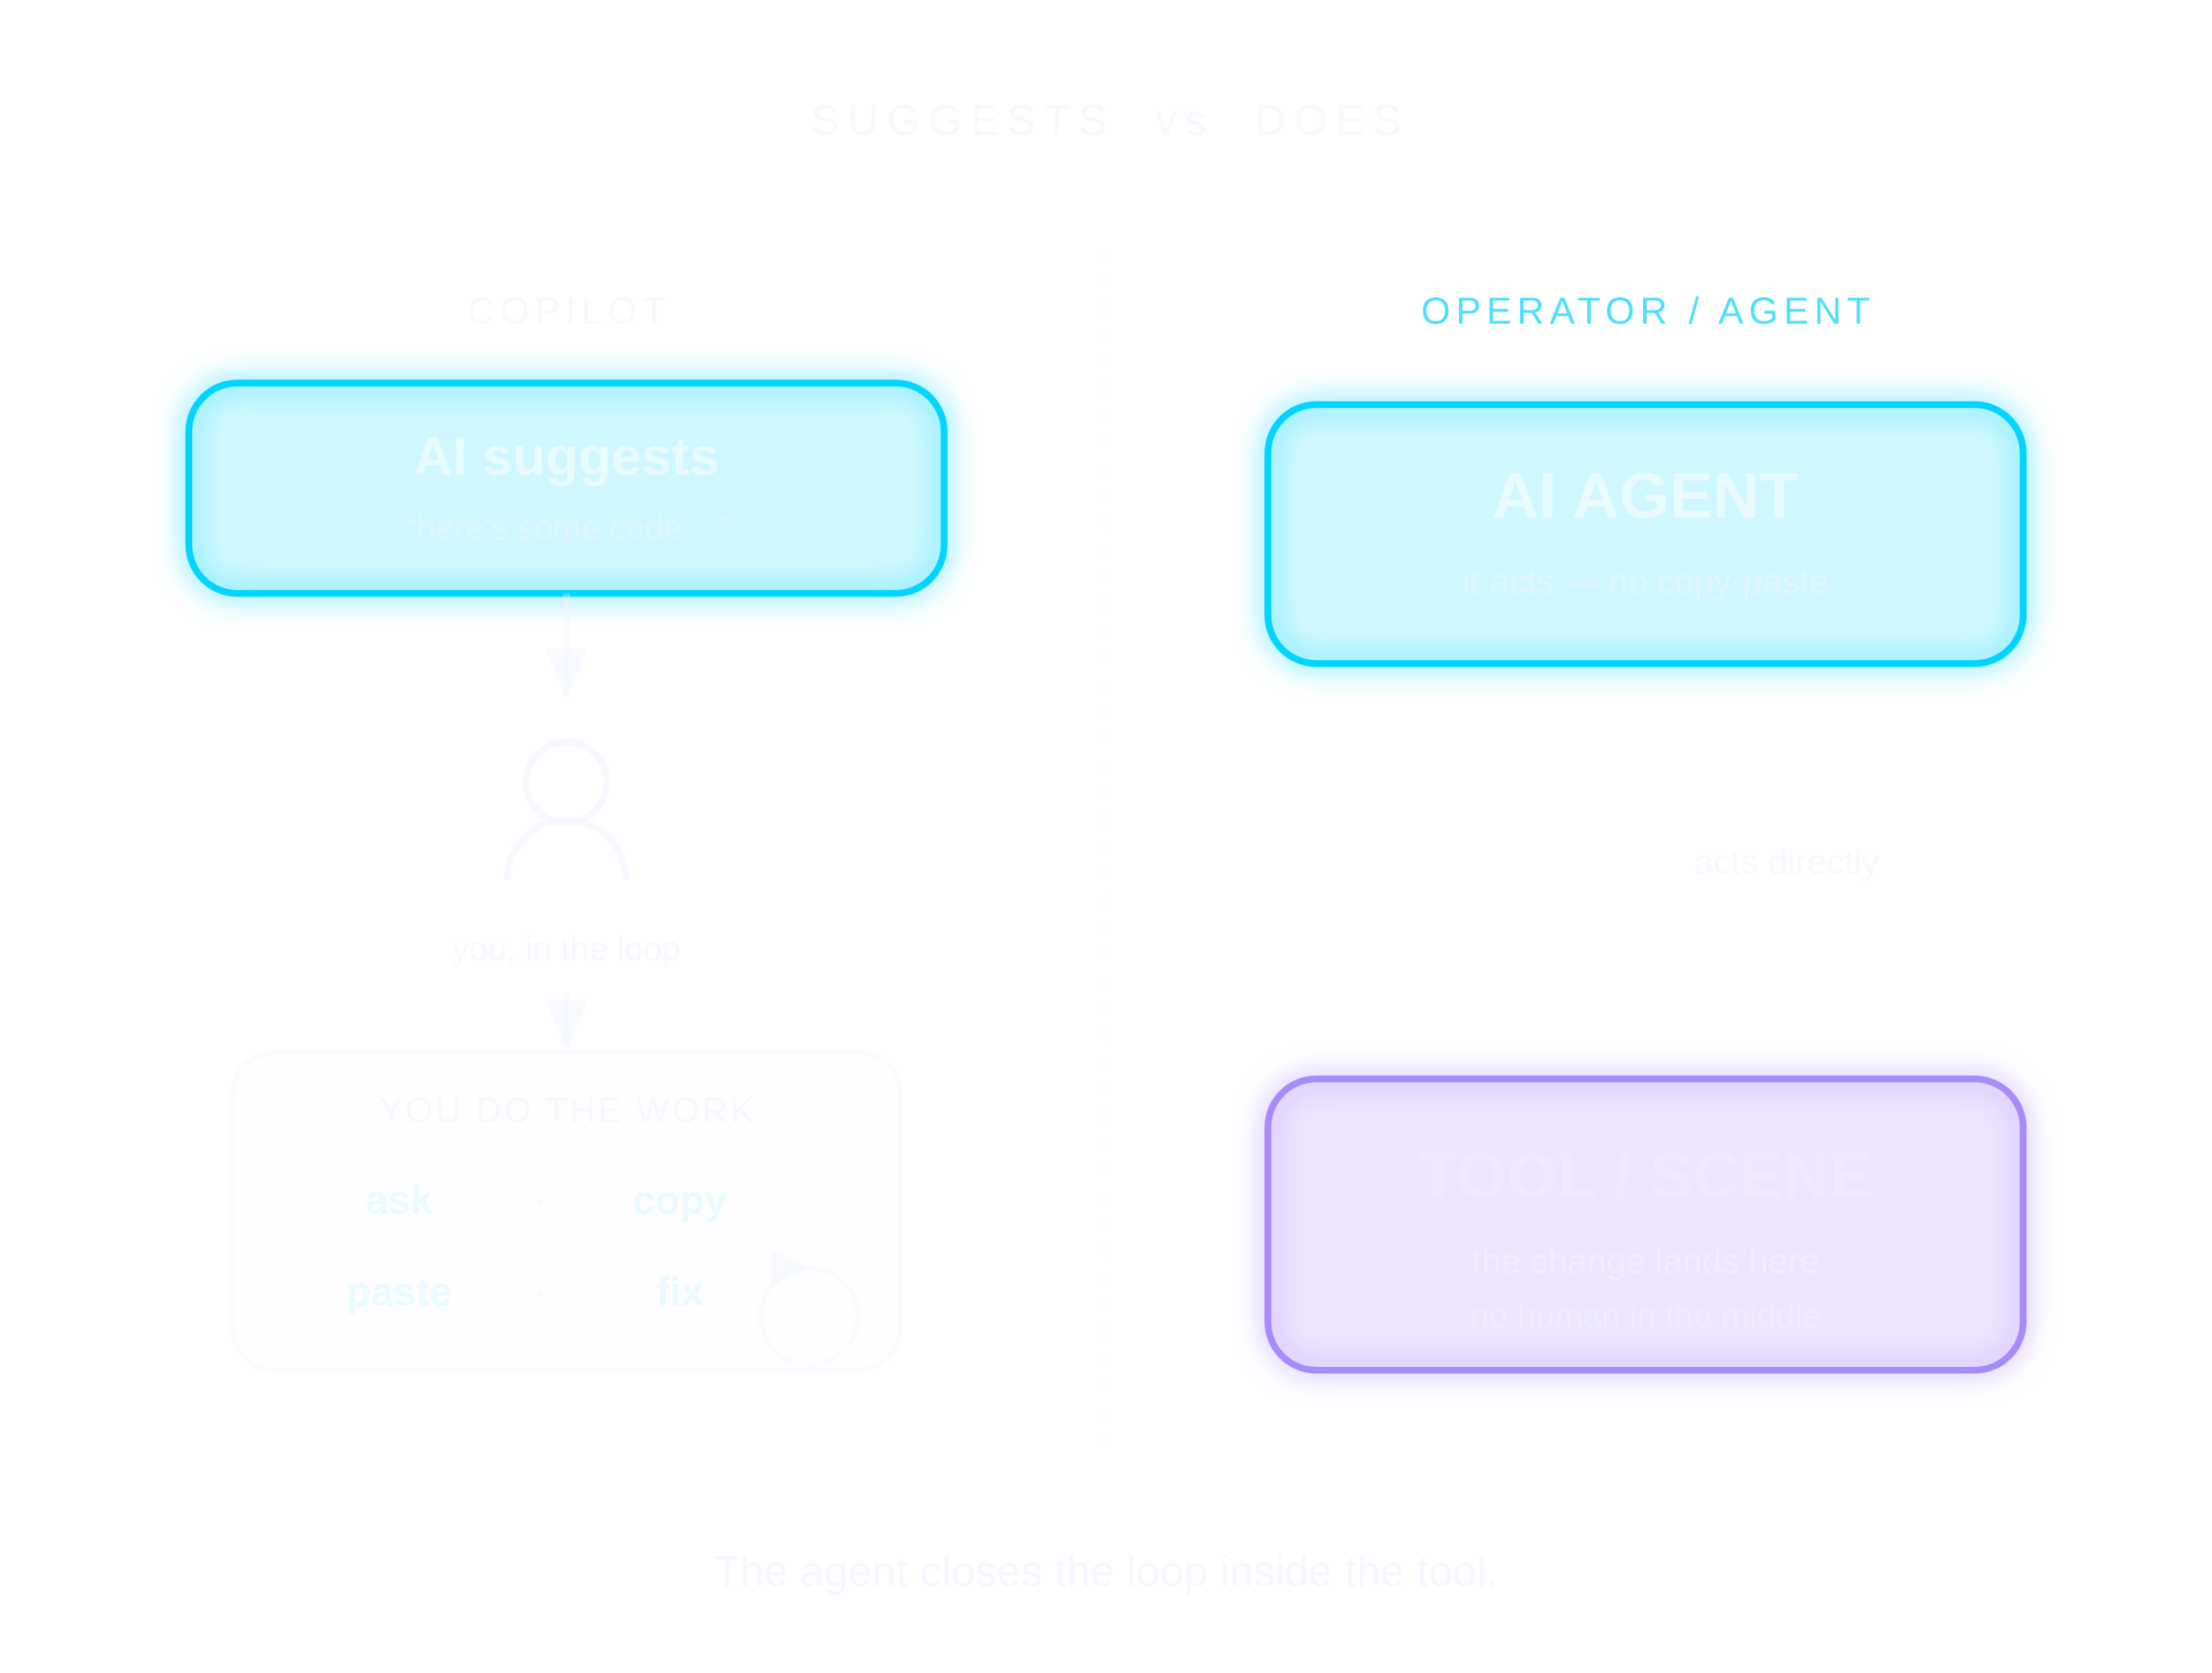
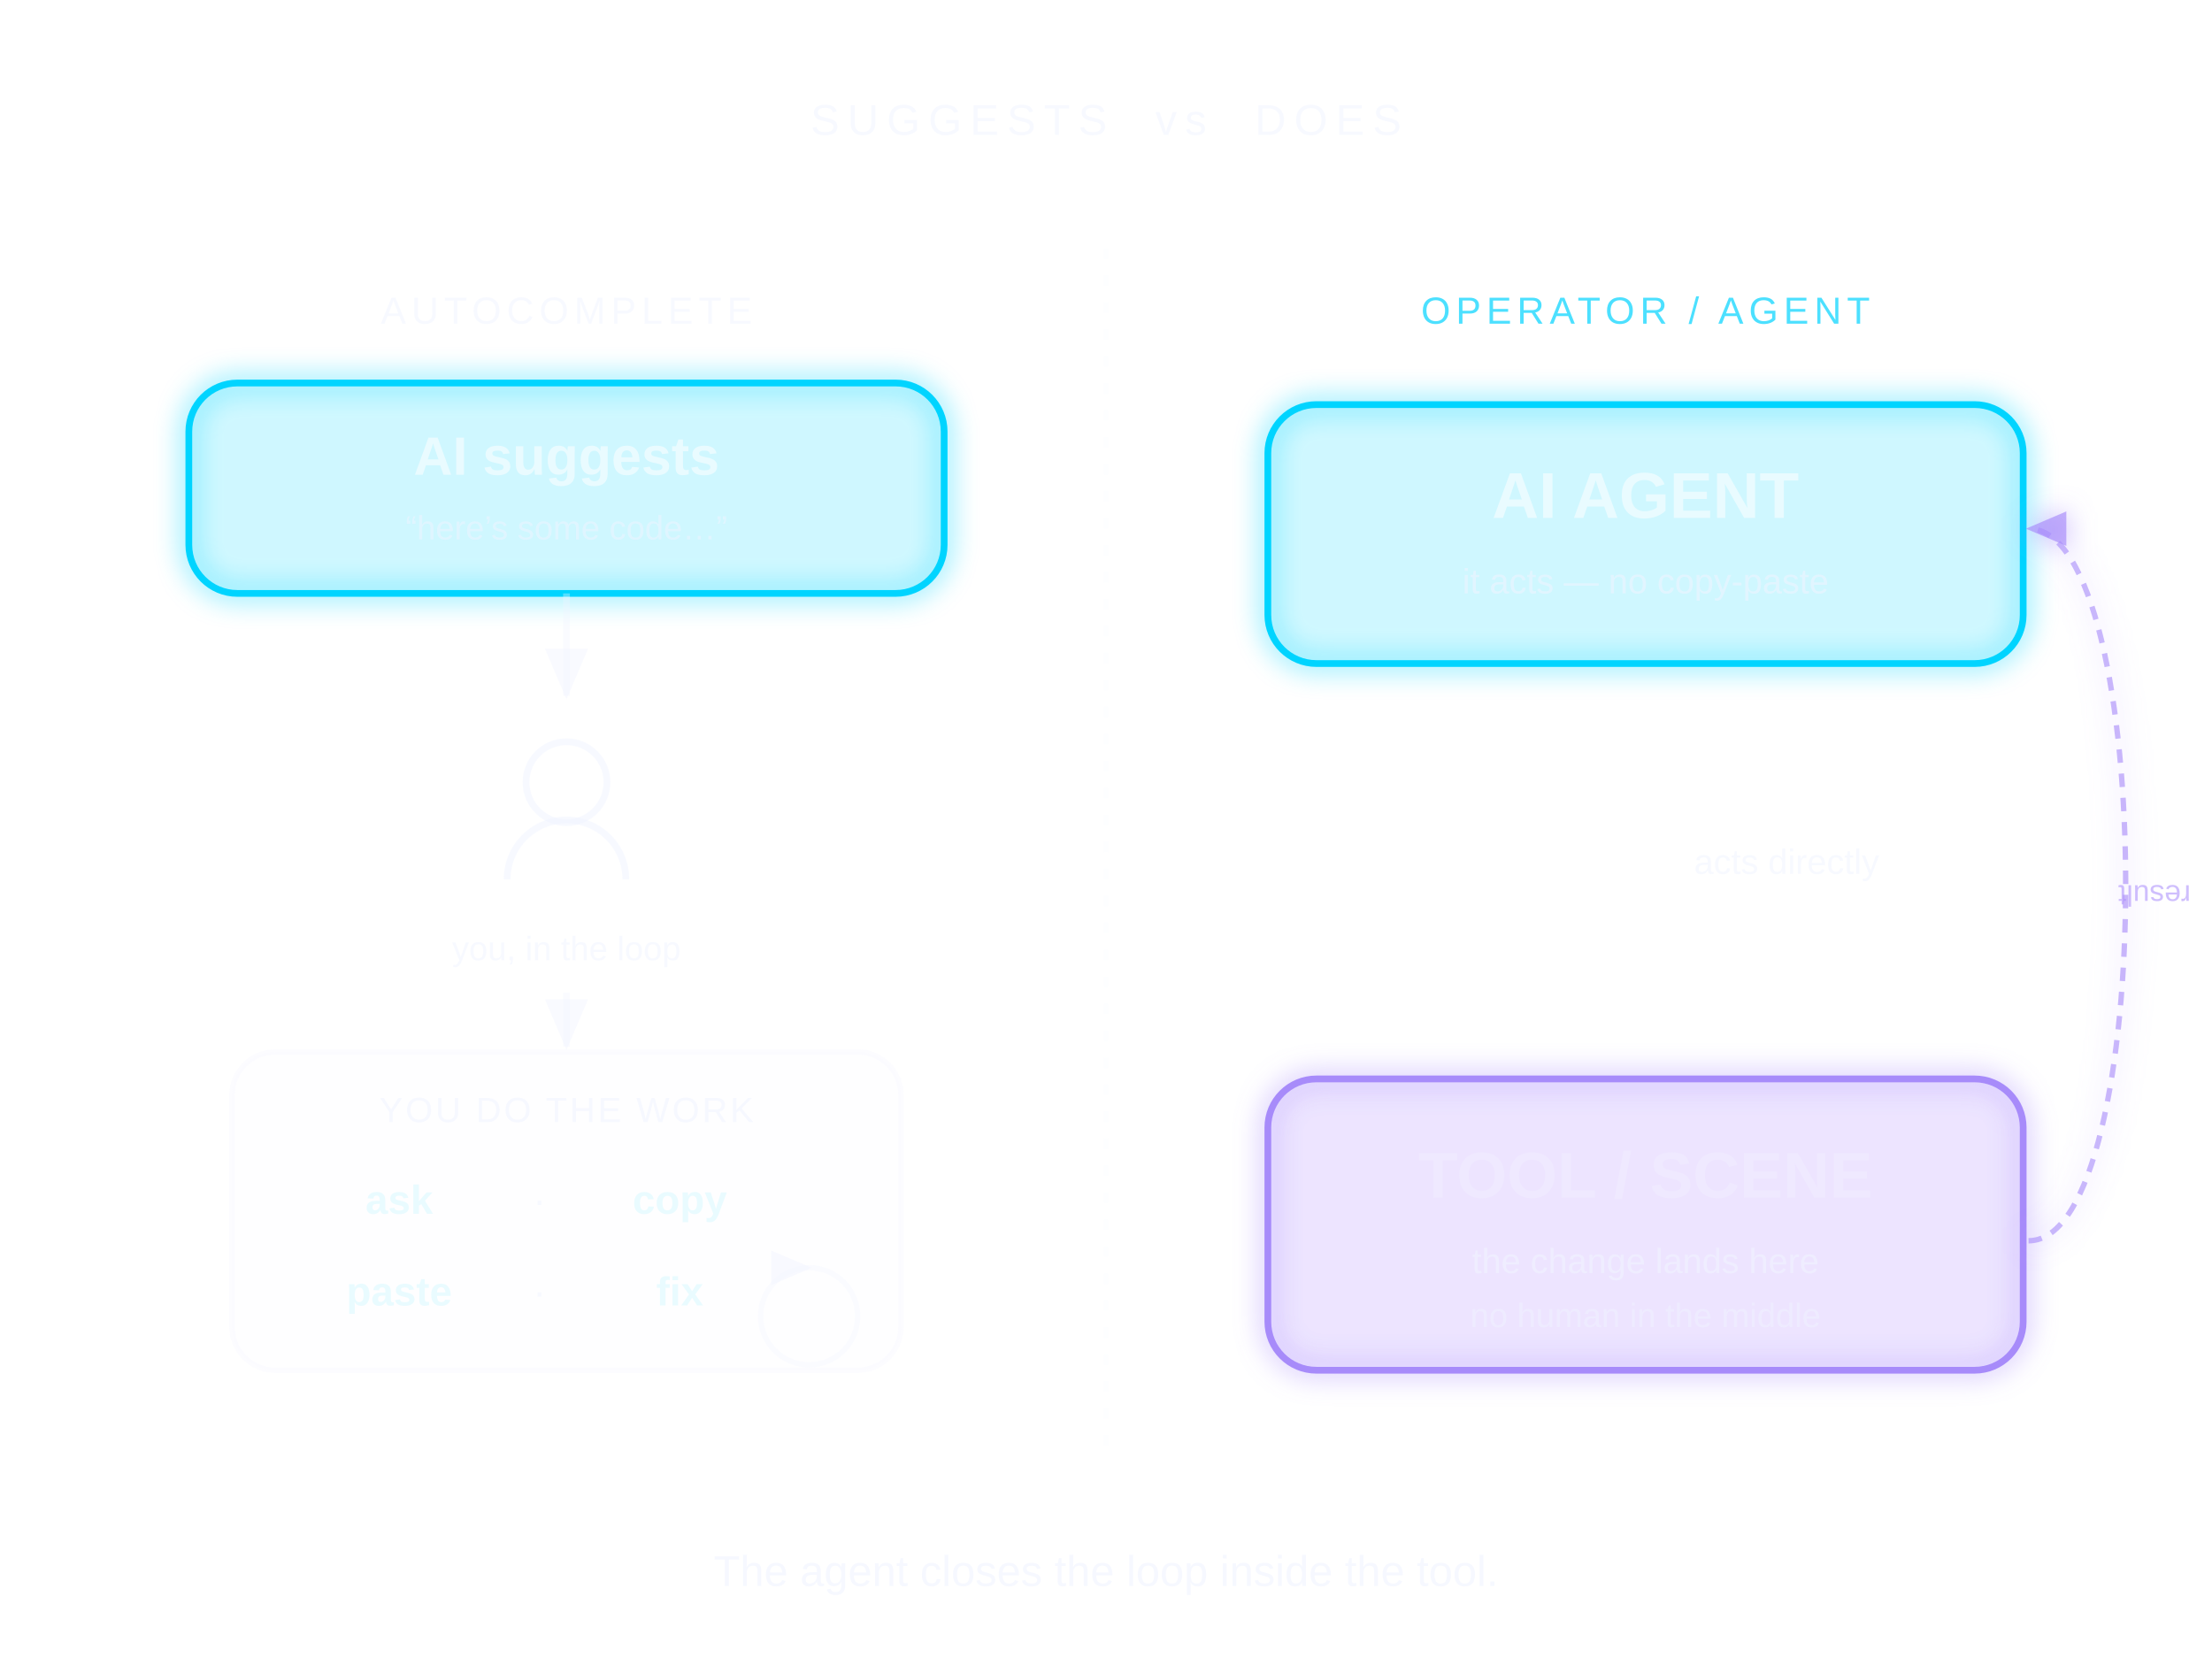
<svg xmlns="http://www.w3.org/2000/svg" viewBox="0 0 820 620" font-family="'Space Grotesk','Helvetica Neue',Arial,sans-serif">
  <defs>
    <filter id="gco" x="-50%" y="-50%" width="200%" height="200%">
      <feGaussianBlur stdDeviation="5" result="b" />
      <feMerge>
        <feMergeNode in="b" />
        <feMergeNode in="SourceGraphic" />
      </feMerge>
    </filter>
    <marker id="aco" markerWidth="11" markerHeight="11" refX="7" refY="3.2" orient="auto">
      <path d="M0,0 L7.5,3.2 L0,6.4 Z" fill="#00d4ff" />
    </marker>
    <marker id="aco2" markerWidth="11" markerHeight="11" refX="7" refY="3.2" orient="auto">
      <path d="M0,0 L7.5,3.2 L0,6.4 Z" fill="rgba(240,244,255,.4)" />
    </marker>
+     <marker id="acoRet" markerWidth="11" markerHeight="11" refX="7" refY="3.2" orient="auto">
+       <path d="M0,0 L7.5,3.2 L0,6.4 Z" fill="rgba(167,139,250,.65)" />
+     </marker>
    <linearGradient id="lco" x1="0" y1="0" x2="1" y2="0">
      <stop offset="0" stop-color="#00d4ff" />
      <stop offset="1" stop-color="#a78bfa" />
    </linearGradient>
  </defs>
  <text x="410" y="50" text-anchor="middle" fill="rgba(240,244,255,.55)" font-size="16" letter-spacing="3">SUGGESTS  vs  DOES</text>
  <line x1="410" y1="92" x2="410" y2="540" stroke="rgba(240,244,255,.12)" stroke-width="1.5" stroke-dasharray="4 6" />
-   <text x="210" y="120" text-anchor="middle" fill="rgba(240,244,255,.5)" font-size="14" letter-spacing="2">COPILOT</text>
+   <text x="210" y="120" text-anchor="middle" fill="rgba(240,244,255,.5)" font-size="14" letter-spacing="2">AUTOCOMPLETE</text>
  <rect x="70" y="142" width="280" height="78" rx="18" fill="rgba(0,212,255,.10)" stroke="#00d4ff" stroke-width="2.5" filter="url(#gco)" />
  <text x="210" y="176" text-anchor="middle" fill="#e9fbff" font-size="20" font-weight="700">AI suggests</text>
  <text x="210" y="200" text-anchor="middle" fill="rgba(240,244,255,.5)" font-size="12.5">“here’s some code…”</text>
  <circle cx="210" cy="290" r="15" fill="none" stroke="rgba(240,244,255,.5)" stroke-width="2.5" />
  <path d="M188 326 a22 22 0 0 1 44 0" fill="none" stroke="rgba(240,244,255,.5)" stroke-width="2.5" />
  <text x="210" y="356" text-anchor="middle" fill="rgba(240,244,255,.5)" font-size="12.5">you, in the loop</text>
  <line x1="210" y1="220" x2="210" y2="258" stroke="rgba(240,244,255,.35)" stroke-width="2.5" marker-end="url(#aco2)" />
  <rect x="86" y="390" width="248" height="118" rx="16" fill="rgba(240,244,255,.04)" stroke="rgba(240,244,255,.22)" stroke-width="2" />
  <text x="210" y="416" text-anchor="middle" fill="rgba(240,244,255,.6)" font-size="13" letter-spacing="1">YOU DO THE WORK</text>
  <text x="148" y="450" text-anchor="middle" fill="#e9fbff" font-size="15" font-weight="600">ask</text>
  <text x="200" y="450" text-anchor="middle" fill="rgba(240,244,255,.45)" font-size="15">·</text>
  <text x="252" y="450" text-anchor="middle" fill="#e9fbff" font-size="15" font-weight="600">copy</text>
  <text x="148" y="484" text-anchor="middle" fill="#e9fbff" font-size="15" font-weight="600">paste</text>
  <text x="200" y="484" text-anchor="middle" fill="rgba(240,244,255,.45)" font-size="15">·</text>
  <text x="252" y="484" text-anchor="middle" fill="#e9fbff" font-size="15" font-weight="600">fix</text>
  <path d="M300 470 a18 18 0 1 1 -0.1 0" fill="none" stroke="rgba(240,244,255,.3)" stroke-width="2" marker-end="url(#aco2)" />
  <line x1="210" y1="368" x2="210" y2="388" stroke="rgba(240,244,255,.35)" stroke-width="2.5" marker-end="url(#aco2)" />
  <text x="610" y="120" text-anchor="middle" fill="rgba(0,212,255,.7)" font-size="14" letter-spacing="2">OPERATOR / AGENT</text>
  <rect x="470" y="150" width="280" height="96" rx="18" fill="rgba(0,212,255,.10)" stroke="#00d4ff" stroke-width="2.5" filter="url(#gco)" />
  <text x="610" y="192" text-anchor="middle" fill="#e9fbff" font-size="24" font-weight="700">AI AGENT</text>
  <text x="610" y="220" text-anchor="middle" fill="rgba(240,244,255,.55)" font-size="13">it acts — no copy-paste</text>
  <line x1="610" y1="246" x2="610" y2="392" stroke="url(#lco)" stroke-width="3.5" marker-end="url(#aco)" filter="url(#gco)" />
  <text x="628" y="324" fill="rgba(240,244,255,.55)" font-size="13">acts directly</text>
  <rect x="470" y="400" width="280" height="108" rx="18" fill="rgba(167,139,250,.12)" stroke="#a78bfa" stroke-width="2.5" filter="url(#gco)" />
  <text x="610" y="444" text-anchor="middle" fill="#efe9ff" font-size="24" font-weight="700">TOOL / SCENE</text>
  <text x="610" y="472" text-anchor="middle" fill="rgba(240,244,255,.55)" font-size="13">the change lands here</text>
  <text x="610" y="492" text-anchor="middle" fill="rgba(240,244,255,.45)" font-size="12.5">no human in the middle</text>
+   <path d="M752 460 C 800 460, 800 196, 752 196" fill="none" stroke="rgba(167,139,250,.6)" stroke-width="2" stroke-dasharray="5 4" marker-end="url(#acoRet)" filter="url(#gco)" />
+   <text x="806" y="332" text-anchor="middle" fill="rgba(167,139,250,.55)" font-size="11" writing-mode="tb" glyph-orientation-vertical="0" transform="rotate(90,806,332)">result</text>
  <text x="410" y="588" text-anchor="middle" fill="rgba(240,244,255,.62)" font-size="16">The agent closes the loop inside the tool.</text>
</svg>
